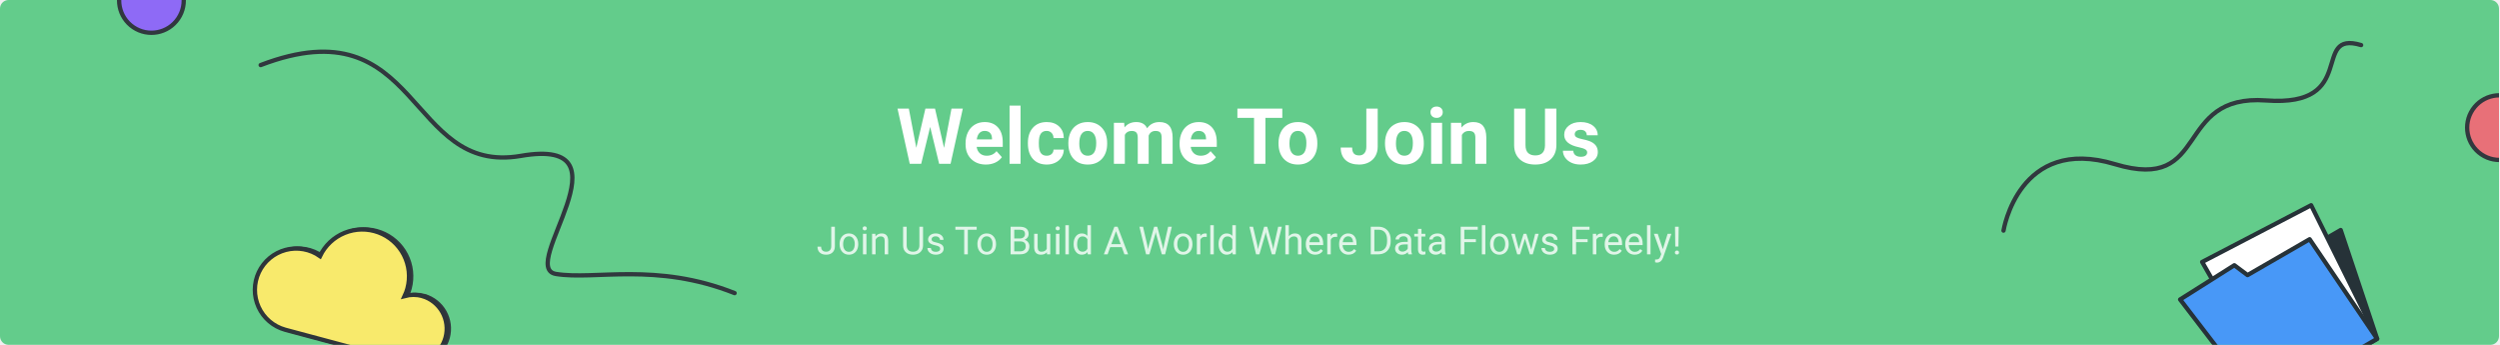
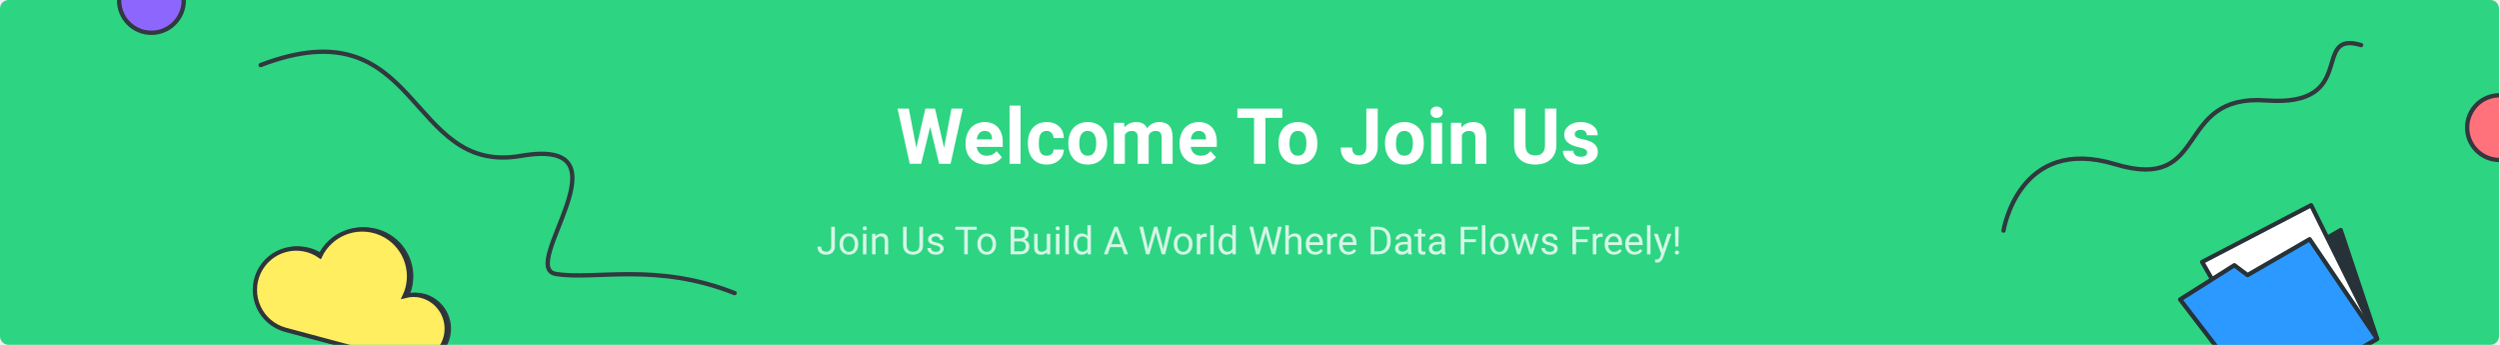
<svg xmlns="http://www.w3.org/2000/svg" width="1160" height="160" viewBox="0 0 1160 160" fill="none">
-   <rect width="1160" height="160" rx="4" fill="#63CC8B" />
+   <rect width="1160" height="160" rx="4" fill="#2DD482" />
  <mask id="mask0" mask-type="alpha" maskUnits="userSpaceOnUse" x="0" y="0" width="1160" height="160">
    <rect width="1160" height="160" rx="4" fill="url(#paint0_linear)" />
  </mask>
  <g mask="url(#mask0)">
    <path d="M197.012 137.334C194.338 136.62 191.524 136.622 188.851 137.341C189.38 136.212 189.808 135.039 190.13 133.835C191.536 128.602 190.936 123.032 188.448 118.218C185.961 113.404 181.764 109.693 176.681 107.813C171.599 105.934 165.997 106.02 160.976 108.057C155.954 110.093 151.874 113.933 149.537 118.821C147.251 117.212 144.64 116.121 141.888 115.626C139.136 115.131 136.31 115.244 133.606 115.956C130.902 116.669 128.387 117.963 126.236 119.75C124.085 121.537 122.351 123.772 121.155 126.299C119.959 128.826 119.33 131.585 119.311 134.38C119.293 137.176 119.886 139.943 121.05 142.485C122.213 145.028 123.918 147.285 126.045 149.1C128.172 150.914 130.67 152.242 133.365 152.989L188.834 167.852C192.844 168.831 197.077 168.2 200.628 166.097C204.178 163.993 206.765 160.583 207.833 156.597C208.901 152.61 208.366 148.364 206.343 144.767C204.32 141.17 200.969 138.507 197.007 137.35L197.012 137.334Z" fill="#31383E" stroke="#31383E" stroke-width="2" stroke-miterlimit="10" />
-     <path d="M196.012 137.334C193.338 136.62 190.524 136.622 187.851 137.341C188.38 136.212 188.808 135.039 189.13 133.835C190.536 128.602 189.936 123.032 187.448 118.218C184.961 113.404 180.764 109.693 175.681 107.813C170.599 105.934 164.997 106.02 159.976 108.057C154.954 110.093 150.874 113.933 148.537 118.821C146.251 117.212 143.64 116.121 140.888 115.626C138.136 115.131 135.31 115.244 132.606 115.956C129.902 116.669 127.387 117.963 125.236 119.75C123.085 121.537 121.351 123.772 120.155 126.299C118.959 128.826 118.33 131.585 118.311 134.38C118.293 137.176 118.886 139.943 120.05 142.485C121.213 145.028 122.918 147.285 125.045 149.1C127.172 150.914 129.67 152.242 132.365 152.989L187.834 167.852C191.844 168.831 196.077 168.2 199.628 166.097C203.178 163.993 205.765 160.583 206.833 156.597C207.901 152.61 207.366 148.364 205.343 144.767C203.32 141.17 199.969 138.507 196.007 137.35L196.012 137.334Z" fill="#F8EA6C" stroke="#2E353A" stroke-width="2" stroke-miterlimit="10" />
-     <circle cx="70.298" cy="0.216" r="15" transform="rotate(34.0512 70.2977 0.215534)" fill="#8E6AF6" stroke="#31383E" stroke-width="2" />
-     <circle cx="1160.22" cy="59.215" r="15" transform="rotate(34.0512 1160.22 59.2155)" fill="#E87078" stroke="#31383E" stroke-width="2" />
+     <path d="M196.012 137.334C193.338 136.62 190.524 136.622 187.851 137.341C188.38 136.212 188.808 135.039 189.13 133.835C190.536 128.602 189.936 123.032 187.448 118.218C184.961 113.404 180.764 109.693 175.681 107.813C170.599 105.934 164.997 106.02 159.976 108.057C154.954 110.093 150.874 113.933 148.537 118.821C146.251 117.212 143.64 116.121 140.888 115.626C138.136 115.131 135.31 115.244 132.606 115.956C129.902 116.669 127.387 117.963 125.236 119.75C123.085 121.537 121.351 123.772 120.155 126.299C118.959 128.826 118.33 131.585 118.311 134.38C118.293 137.176 118.886 139.943 120.05 142.485C121.213 145.028 122.918 147.285 125.045 149.1C127.172 150.914 129.67 152.242 132.365 152.989L187.834 167.852C191.844 168.831 196.077 168.2 199.628 166.097C203.178 163.993 205.765 160.583 206.833 156.597C207.901 152.61 207.366 148.364 205.343 144.767C203.32 141.17 199.969 138.507 196.007 137.35L196.012 137.334Z" fill="#FEEE60" stroke="#2E353A" stroke-width="2" stroke-miterlimit="10" />
+     <circle cx="70.298" cy="0.216" r="15" transform="rotate(34.0512 70.2977 0.215534)" fill="#8D67FD" stroke="#31383E" stroke-width="2" />
+     <circle cx="1160.22" cy="59.215" r="15" transform="rotate(34.0512 1160.22 59.2155)" fill="#FF727B" stroke="#31383E" stroke-width="2" />
    <path d="M121 30.189C195.651 1.651 188.461 81.584 241.776 72.329C295.09 63.075 239.925 124.154 258.066 127.116C276.208 130.077 304.385 121.512 341 136" stroke="#31383E" stroke-width="2" stroke-linecap="round" stroke-linejoin="round" />
    <path d="M930 107C930 107 937.023 62.675 981.715 76.165C1026.41 89.655 1008.53 43.403 1051.95 46.614C1095.36 49.826 1072.38 13.856 1096 20.922" stroke="#31383E" stroke-width="2" stroke-linecap="round" stroke-linejoin="round" />
    <path d="M1103.43 157.21L1086.52 106.735L1024.96 142.277L1049.74 188.213L1103.43 157.21Z" fill="#263238" stroke="#263238" stroke-width="2" stroke-linecap="round" stroke-linejoin="round" />
    <path d="M1022.21 121.553L1051.97 173.554L1101.17 152.399L1072.79 95.227L1022.21 121.553Z" fill="white" stroke="#263238" stroke-width="2" stroke-linecap="round" stroke-linejoin="round" />
-     <path d="M1011.98 138.955L1049.74 188.213L1103.43 157.21L1072.1 111.003L1043.28 127.643L1037.15 123.069L1011.98 138.955Z" fill="#4898F7" stroke="#263238" stroke-width="2" stroke-linecap="round" stroke-linejoin="round" />
+     <path d="M1011.98 138.955L1049.74 188.213L1103.43 157.21L1072.1 111.003L1043.28 127.643L1037.15 123.069L1011.98 138.955Z" fill="#2B99FF" stroke="#263238" stroke-width="2" stroke-linecap="round" stroke-linejoin="round" />
  </g>
  <path d="M438.219 68.617L441.664 50.406H446.92L441.242 76H435.934L431.768 58.879L427.602 76H422.293L416.615 50.406H421.871L425.334 68.582L429.553 50.406H434.018L438.219 68.617ZM457.643 76.352C454.854 76.352 452.58 75.496 450.822 73.785C449.076 72.074 448.203 69.795 448.203 66.947V66.455C448.203 64.545 448.572 62.84 449.311 61.34C450.049 59.828 451.092 58.668 452.439 57.859C453.799 57.039 455.346 56.629 457.08 56.629C459.682 56.629 461.727 57.449 463.215 59.09C464.715 60.73 465.465 63.057 465.465 66.068V68.143H453.354C453.518 69.385 454.01 70.381 454.83 71.131C455.662 71.881 456.711 72.256 457.977 72.256C459.934 72.256 461.463 71.547 462.564 70.129L465.061 72.924C464.299 74.002 463.268 74.846 461.967 75.455C460.666 76.053 459.225 76.352 457.643 76.352ZM457.062 60.742C456.055 60.742 455.234 61.082 454.602 61.762C453.98 62.441 453.582 63.414 453.406 64.68H460.473V64.275C460.449 63.15 460.145 62.283 459.559 61.674C458.973 61.053 458.141 60.742 457.062 60.742ZM473.727 76H468.629V49H473.727V76ZM485.838 72.256C486.775 72.256 487.537 71.998 488.123 71.482C488.709 70.967 489.014 70.281 489.037 69.426H493.801C493.789 70.715 493.438 71.898 492.746 72.977C492.055 74.043 491.105 74.875 489.898 75.473C488.703 76.059 487.379 76.352 485.926 76.352C483.207 76.352 481.062 75.49 479.492 73.768C477.922 72.033 477.137 69.643 477.137 66.596V66.262C477.137 63.332 477.916 60.994 479.475 59.248C481.033 57.502 483.172 56.629 485.891 56.629C488.27 56.629 490.174 57.309 491.604 58.668C493.045 60.016 493.777 61.815 493.801 64.064H489.037C489.014 63.08 488.709 62.283 488.123 61.674C487.537 61.053 486.764 60.742 485.803 60.742C484.619 60.742 483.723 61.176 483.113 62.043C482.516 62.898 482.217 64.293 482.217 66.227V66.754C482.217 68.711 482.516 70.117 483.113 70.973C483.711 71.828 484.619 72.256 485.838 72.256ZM495.91 66.314C495.91 64.428 496.273 62.746 497 61.27C497.727 59.793 498.77 58.65 500.129 57.842C501.5 57.033 503.088 56.629 504.893 56.629C507.459 56.629 509.551 57.414 511.168 58.984C512.797 60.555 513.705 62.688 513.893 65.383L513.928 66.684C513.928 69.602 513.113 71.945 511.484 73.715C509.855 75.473 507.67 76.352 504.928 76.352C502.186 76.352 499.994 75.473 498.354 73.715C496.725 71.957 495.91 69.566 495.91 66.543V66.314ZM500.99 66.684C500.99 68.488 501.33 69.871 502.01 70.832C502.689 71.781 503.662 72.256 504.928 72.256C506.158 72.256 507.119 71.787 507.811 70.85C508.502 69.9 508.848 68.389 508.848 66.314C508.848 64.545 508.502 63.174 507.811 62.201C507.119 61.228 506.146 60.742 504.893 60.742C503.65 60.742 502.689 61.228 502.01 62.201C501.33 63.162 500.99 64.656 500.99 66.684ZM521.82 56.98L521.979 59.107C523.326 57.455 525.148 56.629 527.445 56.629C529.895 56.629 531.576 57.596 532.49 59.529C533.826 57.596 535.73 56.629 538.203 56.629C540.266 56.629 541.801 57.232 542.809 58.44C543.816 59.635 544.32 61.44 544.32 63.853V76H539.223V63.871C539.223 62.793 539.012 62.008 538.59 61.516C538.168 61.012 537.424 60.76 536.357 60.76C534.834 60.76 533.779 61.486 533.193 62.94L533.211 76H528.131V63.889C528.131 62.787 527.914 61.99 527.48 61.498C527.047 61.006 526.309 60.76 525.266 60.76C523.824 60.76 522.781 61.357 522.137 62.553V76H517.057V56.98H521.82ZM556.994 76.352C554.205 76.352 551.932 75.496 550.174 73.785C548.428 72.074 547.555 69.795 547.555 66.947V66.455C547.555 64.545 547.924 62.84 548.662 61.34C549.4 59.828 550.443 58.668 551.791 57.859C553.15 57.039 554.697 56.629 556.432 56.629C559.033 56.629 561.078 57.449 562.566 59.09C564.066 60.73 564.816 63.057 564.816 66.068V68.143H552.705C552.869 69.385 553.361 70.381 554.182 71.131C555.014 71.881 556.062 72.256 557.328 72.256C559.285 72.256 560.814 71.547 561.916 70.129L564.412 72.924C563.65 74.002 562.619 74.846 561.318 75.455C560.018 76.053 558.576 76.352 556.994 76.352ZM556.414 60.742C555.406 60.742 554.586 61.082 553.953 61.762C553.332 62.441 552.934 63.414 552.758 64.68H559.824V64.275C559.801 63.15 559.496 62.283 558.91 61.674C558.324 61.053 557.492 60.742 556.414 60.742ZM595.227 54.678H587.387V76H582.113V54.678H574.379V50.406H595.227V54.678ZM593.469 66.314C593.469 64.428 593.832 62.746 594.559 61.27C595.285 59.793 596.328 58.65 597.688 57.842C599.059 57.033 600.646 56.629 602.451 56.629C605.018 56.629 607.109 57.414 608.727 58.984C610.355 60.555 611.264 62.688 611.451 65.383L611.486 66.684C611.486 69.602 610.672 71.945 609.043 73.715C607.414 75.473 605.229 76.352 602.486 76.352C599.744 76.352 597.553 75.473 595.912 73.715C594.283 71.957 593.469 69.566 593.469 66.543V66.314ZM598.549 66.684C598.549 68.488 598.889 69.871 599.568 70.832C600.248 71.781 601.221 72.256 602.486 72.256C603.717 72.256 604.678 71.787 605.369 70.85C606.061 69.9 606.406 68.389 606.406 66.314C606.406 64.545 606.061 63.174 605.369 62.201C604.678 61.228 603.705 60.742 602.451 60.742C601.209 60.742 600.248 61.228 599.568 62.201C598.889 63.162 598.549 64.656 598.549 66.684ZM634.232 50.406H639.506V68.125C639.506 69.754 639.143 71.195 638.416 72.449C637.701 73.691 636.688 74.652 635.375 75.332C634.062 76.012 632.58 76.352 630.928 76.352C628.221 76.352 626.111 75.666 624.6 74.295C623.088 72.912 622.332 70.961 622.332 68.441H627.641C627.641 69.695 627.904 70.621 628.432 71.219C628.959 71.816 629.791 72.115 630.928 72.115C631.936 72.115 632.738 71.769 633.336 71.078C633.934 70.387 634.232 69.402 634.232 68.125V50.406ZM642.898 66.314C642.898 64.428 643.262 62.746 643.988 61.27C644.715 59.793 645.758 58.65 647.117 57.842C648.488 57.033 650.076 56.629 651.881 56.629C654.447 56.629 656.539 57.414 658.156 58.984C659.785 60.555 660.693 62.688 660.881 65.383L660.916 66.684C660.916 69.602 660.102 71.945 658.473 73.715C656.844 75.473 654.658 76.352 651.916 76.352C649.174 76.352 646.982 75.473 645.342 73.715C643.713 71.957 642.898 69.566 642.898 66.543V66.314ZM647.979 66.684C647.979 68.488 648.318 69.871 648.998 70.832C649.678 71.781 650.65 72.256 651.916 72.256C653.146 72.256 654.107 71.787 654.799 70.85C655.49 69.9 655.836 68.389 655.836 66.314C655.836 64.545 655.49 63.174 654.799 62.201C654.107 61.228 653.135 60.742 651.881 60.742C650.639 60.742 649.678 61.228 648.998 62.201C648.318 63.162 647.979 64.656 647.979 66.684ZM669.406 76H664.309V56.98H669.406V76ZM664.01 52.059C664.01 51.297 664.262 50.67 664.766 50.178C665.281 49.685 665.979 49.44 666.857 49.44C667.725 49.44 668.416 49.685 668.932 50.178C669.447 50.67 669.705 51.297 669.705 52.059C669.705 52.832 669.441 53.465 668.914 53.957C668.398 54.449 667.713 54.695 666.857 54.695C666.002 54.695 665.311 54.449 664.783 53.957C664.268 53.465 664.01 52.832 664.01 52.059ZM678.283 56.98L678.441 59.178C679.801 57.478 681.623 56.629 683.908 56.629C685.924 56.629 687.424 57.221 688.408 58.404C689.393 59.588 689.896 61.357 689.92 63.713V76H684.84V63.836C684.84 62.758 684.605 61.978 684.137 61.498C683.668 61.006 682.889 60.76 681.799 60.76C680.369 60.76 679.297 61.369 678.582 62.588V76H673.502V56.98H678.283ZM722.457 50.406V67.264C722.457 70.064 721.578 72.279 719.82 73.908C718.074 75.537 715.684 76.352 712.648 76.352C709.66 76.352 707.287 75.561 705.529 73.978C703.771 72.397 702.875 70.223 702.84 67.457V50.406H708.113V67.299C708.113 68.975 708.512 70.199 709.309 70.973C710.117 71.734 711.23 72.115 712.648 72.115C715.613 72.115 717.119 70.557 717.166 67.439V50.406H722.457ZM736.748 70.744C736.748 70.123 736.438 69.637 735.816 69.285C735.207 68.922 734.223 68.6 732.863 68.318C728.34 67.369 726.078 65.447 726.078 62.553C726.078 60.865 726.775 59.459 728.17 58.334C729.576 57.197 731.41 56.629 733.672 56.629C736.086 56.629 738.014 57.197 739.455 58.334C740.908 59.471 741.635 60.947 741.635 62.764H736.555C736.555 62.037 736.32 61.44 735.852 60.971C735.383 60.49 734.65 60.25 733.654 60.25C732.799 60.25 732.137 60.443 731.668 60.83C731.199 61.217 730.965 61.709 730.965 62.307C730.965 62.869 731.229 63.326 731.756 63.678C732.295 64.018 733.197 64.316 734.463 64.574C735.729 64.82 736.795 65.102 737.662 65.418C740.346 66.402 741.688 68.107 741.688 70.533C741.688 72.268 740.943 73.674 739.455 74.752C737.967 75.818 736.045 76.352 733.689 76.352C732.096 76.352 730.678 76.07 729.436 75.508C728.205 74.934 727.238 74.154 726.535 73.17C725.832 72.174 725.48 71.102 725.48 69.953H730.297C730.344 70.856 730.678 71.547 731.299 72.027C731.92 72.508 732.752 72.748 733.795 72.748C734.768 72.748 735.5 72.566 735.992 72.203C736.496 71.828 736.748 71.342 736.748 70.744Z" fill="white" />
  <path d="M385.847 105.203H387.543V114.265C387.543 115.489 387.174 116.447 386.436 117.139C385.703 117.83 384.725 118.176 383.5 118.176C382.229 118.176 381.238 117.851 380.529 117.2C379.82 116.55 379.466 115.639 379.466 114.467H381.153C381.153 115.199 381.353 115.771 381.751 116.181C382.155 116.591 382.738 116.796 383.5 116.796C384.197 116.796 384.76 116.576 385.188 116.137C385.621 115.697 385.841 115.082 385.847 114.291V105.203ZM389.731 113.157C389.731 112.226 389.913 111.388 390.276 110.644C390.646 109.899 391.155 109.325 391.806 108.921C392.462 108.517 393.209 108.314 394.047 108.314C395.342 108.314 396.388 108.763 397.185 109.659C397.987 110.556 398.389 111.748 398.389 113.236V113.351C398.389 114.276 398.21 115.108 397.853 115.847C397.501 116.579 396.994 117.15 396.332 117.561C395.676 117.971 394.92 118.176 394.064 118.176C392.775 118.176 391.729 117.728 390.927 116.831C390.13 115.935 389.731 114.748 389.731 113.271V113.157ZM391.366 113.351C391.366 114.405 391.609 115.252 392.096 115.891C392.588 116.529 393.244 116.849 394.064 116.849C394.891 116.849 395.547 116.526 396.033 115.882C396.52 115.231 396.763 114.323 396.763 113.157C396.763 112.114 396.514 111.271 396.016 110.626C395.523 109.976 394.867 109.65 394.047 109.65C393.244 109.65 392.597 109.97 392.104 110.608C391.612 111.247 391.366 112.161 391.366 113.351ZM402.194 118H400.568V108.49H402.194V118ZM400.437 105.968C400.437 105.704 400.516 105.481 400.674 105.3C400.838 105.118 401.078 105.027 401.395 105.027C401.711 105.027 401.951 105.118 402.115 105.3C402.279 105.481 402.361 105.704 402.361 105.968C402.361 106.231 402.279 106.451 402.115 106.627C401.951 106.803 401.711 106.891 401.395 106.891C401.078 106.891 400.838 106.803 400.674 106.627C400.516 106.451 400.437 106.231 400.437 105.968ZM406.343 108.49L406.396 109.686C407.122 108.771 408.071 108.314 409.243 108.314C411.253 108.314 412.267 109.448 412.284 111.716V118H410.658V111.707C410.652 111.021 410.494 110.515 410.184 110.187C409.879 109.858 409.401 109.694 408.751 109.694C408.224 109.694 407.761 109.835 407.362 110.116C406.964 110.397 406.653 110.767 406.431 111.224V118H404.805V108.49H406.343ZM428.465 105.203V113.904C428.459 115.111 428.078 116.099 427.322 116.866C426.572 117.634 425.553 118.064 424.264 118.158L423.815 118.176C422.415 118.176 421.299 117.798 420.467 117.042C419.635 116.286 419.213 115.246 419.201 113.922V105.203H420.871V113.869C420.871 114.795 421.126 115.516 421.636 116.031C422.146 116.541 422.872 116.796 423.815 116.796C424.771 116.796 425.5 116.541 426.004 116.031C426.514 115.521 426.769 114.804 426.769 113.878V105.203H428.465ZM436.41 115.478C436.41 115.038 436.243 114.698 435.909 114.458C435.581 114.212 435.004 114.001 434.178 113.825C433.357 113.649 432.704 113.438 432.218 113.192C431.737 112.946 431.38 112.653 431.146 112.313C430.917 111.974 430.803 111.569 430.803 111.101C430.803 110.321 431.131 109.662 431.787 109.123C432.449 108.584 433.293 108.314 434.318 108.314C435.396 108.314 436.27 108.593 436.938 109.149C437.611 109.706 437.948 110.418 437.948 111.285H436.313C436.313 110.84 436.123 110.456 435.742 110.134C435.367 109.812 434.893 109.65 434.318 109.65C433.727 109.65 433.264 109.779 432.93 110.037C432.596 110.295 432.429 110.632 432.429 111.048C432.429 111.44 432.584 111.736 432.895 111.936C433.205 112.135 433.765 112.325 434.573 112.507C435.388 112.688 436.047 112.905 436.551 113.157C437.055 113.409 437.427 113.714 437.667 114.071C437.913 114.423 438.036 114.854 438.036 115.363C438.036 116.213 437.696 116.896 437.017 117.411C436.337 117.921 435.455 118.176 434.371 118.176C433.609 118.176 432.936 118.041 432.35 117.771C431.764 117.502 431.304 117.127 430.97 116.646C430.642 116.16 430.478 115.636 430.478 115.073H432.104C432.133 115.618 432.35 116.052 432.754 116.374C433.164 116.69 433.703 116.849 434.371 116.849C434.986 116.849 435.479 116.726 435.848 116.479C436.223 116.228 436.41 115.894 436.41 115.478ZM453.364 106.592H449.251V118H447.572V106.592H443.468V105.203H453.364V106.592ZM453.698 113.157C453.698 112.226 453.88 111.388 454.243 110.644C454.612 109.899 455.122 109.325 455.772 108.921C456.429 108.517 457.176 108.314 458.014 108.314C459.309 108.314 460.354 108.763 461.151 109.659C461.954 110.556 462.355 111.748 462.355 113.236V113.351C462.355 114.276 462.177 115.108 461.819 115.847C461.468 116.579 460.961 117.15 460.299 117.561C459.643 117.971 458.887 118.176 458.031 118.176C456.742 118.176 455.696 117.728 454.894 116.831C454.097 115.935 453.698 114.748 453.698 113.271V113.157ZM455.333 113.351C455.333 114.405 455.576 115.252 456.062 115.891C456.555 116.529 457.211 116.849 458.031 116.849C458.857 116.849 459.514 116.526 460 115.882C460.486 115.231 460.729 114.323 460.729 113.157C460.729 112.114 460.48 111.271 459.982 110.626C459.49 109.976 458.834 109.65 458.014 109.65C457.211 109.65 456.563 109.97 456.071 110.608C455.579 111.247 455.333 112.161 455.333 113.351ZM469.114 118V105.203H473.298C474.687 105.203 475.729 105.49 476.427 106.064C477.13 106.639 477.481 107.488 477.481 108.613C477.481 109.211 477.312 109.741 476.972 110.204C476.632 110.661 476.169 111.016 475.583 111.268C476.274 111.461 476.819 111.83 477.218 112.375C477.622 112.914 477.824 113.559 477.824 114.309C477.824 115.457 477.452 116.359 476.708 117.016C475.964 117.672 474.912 118 473.553 118H469.114ZM470.802 112.015V116.62H473.588C474.373 116.62 474.991 116.418 475.442 116.014C475.899 115.604 476.128 115.041 476.128 114.326C476.128 112.785 475.29 112.015 473.614 112.015H470.802ZM470.802 110.661H473.351C474.089 110.661 474.678 110.477 475.117 110.107C475.562 109.738 475.785 109.237 475.785 108.604C475.785 107.901 475.58 107.392 475.17 107.075C474.76 106.753 474.136 106.592 473.298 106.592H470.802V110.661ZM485.945 117.06C485.312 117.804 484.384 118.176 483.159 118.176C482.146 118.176 481.372 117.883 480.839 117.297C480.312 116.705 480.045 115.832 480.039 114.678V108.49H481.665V114.634C481.665 116.075 482.251 116.796 483.423 116.796C484.665 116.796 485.491 116.333 485.901 115.407V108.49H487.527V118H485.98L485.945 117.06ZM491.772 118H490.146V108.49H491.772V118ZM490.015 105.968C490.015 105.704 490.094 105.481 490.252 105.3C490.416 105.118 490.656 105.027 490.973 105.027C491.289 105.027 491.529 105.118 491.693 105.3C491.857 105.481 491.939 105.704 491.939 105.968C491.939 106.231 491.857 106.451 491.693 106.627C491.529 106.803 491.289 106.891 490.973 106.891C490.656 106.891 490.416 106.803 490.252 106.627C490.094 106.451 490.015 106.231 490.015 105.968ZM496.149 118H494.523V104.5H496.149V118ZM498.364 113.166C498.364 111.707 498.71 110.535 499.401 109.65C500.093 108.76 500.998 108.314 502.117 108.314C503.23 108.314 504.112 108.695 504.763 109.457V104.5H506.389V118H504.895L504.815 116.98C504.165 117.777 503.26 118.176 502.1 118.176C500.998 118.176 500.099 117.725 499.401 116.822C498.71 115.92 498.364 114.742 498.364 113.289V113.166ZM499.99 113.351C499.99 114.429 500.213 115.272 500.658 115.882C501.104 116.491 501.719 116.796 502.504 116.796C503.535 116.796 504.288 116.333 504.763 115.407V111.039C504.276 110.143 503.529 109.694 502.521 109.694C501.725 109.694 501.104 110.002 500.658 110.617C500.213 111.232 499.99 112.144 499.99 113.351ZM520.706 114.66H515.345L514.141 118H512.4L517.287 105.203H518.764L523.659 118H521.928L520.706 114.66ZM515.854 113.271H520.205L518.025 107.286L515.854 113.271ZM532.606 113.966L532.853 115.653L533.213 114.133L535.744 105.203H537.168L539.638 114.133L539.989 115.68L540.262 113.957L542.248 105.203H543.944L540.842 118H539.304L536.667 108.675L536.465 107.699L536.263 108.675L533.529 118H531.991L528.897 105.203H530.585L532.606 113.966ZM544.858 113.157C544.858 112.226 545.04 111.388 545.403 110.644C545.772 109.899 546.282 109.325 546.933 108.921C547.589 108.517 548.336 108.314 549.174 108.314C550.469 108.314 551.515 108.763 552.312 109.659C553.114 110.556 553.516 111.748 553.516 113.236V113.351C553.516 114.276 553.337 115.108 552.979 115.847C552.628 116.579 552.121 117.15 551.459 117.561C550.803 117.971 550.047 118.176 549.191 118.176C547.902 118.176 546.856 117.728 546.054 116.831C545.257 115.935 544.858 114.748 544.858 113.271V113.157ZM546.493 113.351C546.493 114.405 546.736 115.252 547.223 115.891C547.715 116.529 548.371 116.849 549.191 116.849C550.018 116.849 550.674 116.526 551.16 115.882C551.646 115.231 551.89 114.323 551.89 113.157C551.89 112.114 551.641 111.271 551.143 110.626C550.65 109.976 549.994 109.65 549.174 109.65C548.371 109.65 547.724 109.97 547.231 110.608C546.739 111.247 546.493 112.161 546.493 113.351ZM560.151 109.949C559.905 109.908 559.639 109.888 559.352 109.888C558.285 109.888 557.562 110.342 557.181 111.25V118H555.555V108.49H557.137L557.163 109.589C557.696 108.739 558.452 108.314 559.431 108.314C559.747 108.314 559.987 108.355 560.151 108.438V109.949ZM563.421 118H561.795V104.5H563.421V118ZM565.636 113.166C565.636 111.707 565.981 110.535 566.673 109.65C567.364 108.76 568.27 108.314 569.389 108.314C570.502 108.314 571.384 108.695 572.034 109.457V104.5H573.66V118H572.166L572.087 116.98C571.437 117.777 570.531 118.176 569.371 118.176C568.27 118.176 567.37 117.725 566.673 116.822C565.981 115.92 565.636 114.742 565.636 113.289V113.166ZM567.262 113.351C567.262 114.429 567.484 115.272 567.93 115.882C568.375 116.491 568.99 116.796 569.775 116.796C570.807 116.796 571.56 116.333 572.034 115.407V111.039C571.548 110.143 570.801 109.694 569.793 109.694C568.996 109.694 568.375 110.002 567.93 110.617C567.484 111.232 567.262 112.144 567.262 113.351ZM583.671 113.966L583.917 115.653L584.277 114.133L586.809 105.203H588.232L590.702 114.133L591.054 115.68L591.326 113.957L593.312 105.203H595.009L591.906 118H590.368L587.731 108.675L587.529 107.699L587.327 108.675L584.594 118H583.056L579.962 105.203H581.649L583.671 113.966ZM598.261 109.642C598.981 108.757 599.919 108.314 601.073 108.314C603.083 108.314 604.097 109.448 604.114 111.716V118H602.488V111.707C602.482 111.021 602.324 110.515 602.014 110.187C601.709 109.858 601.231 109.694 600.581 109.694C600.054 109.694 599.591 109.835 599.192 110.116C598.794 110.397 598.483 110.767 598.261 111.224V118H596.635V104.5H598.261V109.642ZM610.495 118.176C609.206 118.176 608.157 117.754 607.349 116.91C606.54 116.061 606.136 114.927 606.136 113.509V113.21C606.136 112.267 606.314 111.426 606.672 110.688C607.035 109.943 607.539 109.363 608.184 108.947C608.834 108.525 609.537 108.314 610.293 108.314C611.529 108.314 612.49 108.722 613.176 109.536C613.861 110.351 614.204 111.517 614.204 113.034V113.711H607.762C607.785 114.648 608.058 115.407 608.579 115.987C609.106 116.562 609.774 116.849 610.583 116.849C611.157 116.849 611.644 116.731 612.042 116.497C612.44 116.263 612.789 115.952 613.088 115.565L614.081 116.339C613.284 117.563 612.089 118.176 610.495 118.176ZM610.293 109.65C609.637 109.65 609.086 109.891 608.641 110.371C608.195 110.846 607.92 111.514 607.814 112.375H612.578V112.252C612.531 111.426 612.309 110.787 611.91 110.336C611.512 109.879 610.973 109.65 610.293 109.65ZM620.69 109.949C620.444 109.908 620.178 109.888 619.891 109.888C618.824 109.888 618.101 110.342 617.72 111.25V118H616.094V108.49H617.676L617.702 109.589C618.235 108.739 618.991 108.314 619.97 108.314C620.286 108.314 620.526 108.355 620.69 108.438V109.949ZM625.964 118.176C624.675 118.176 623.626 117.754 622.817 116.91C622.009 116.061 621.604 114.927 621.604 113.509V113.21C621.604 112.267 621.783 111.426 622.141 110.688C622.504 109.943 623.008 109.363 623.652 108.947C624.303 108.525 625.006 108.314 625.762 108.314C626.998 108.314 627.959 108.722 628.645 109.536C629.33 110.351 629.673 111.517 629.673 113.034V113.711H623.23C623.254 114.648 623.526 115.407 624.048 115.987C624.575 116.562 625.243 116.849 626.052 116.849C626.626 116.849 627.112 116.731 627.511 116.497C627.909 116.263 628.258 115.952 628.557 115.565L629.55 116.339C628.753 117.563 627.558 118.176 625.964 118.176ZM625.762 109.65C625.105 109.65 624.555 109.891 624.109 110.371C623.664 110.846 623.389 111.514 623.283 112.375H628.047V112.252C628 111.426 627.777 110.787 627.379 110.336C626.98 109.879 626.441 109.65 625.762 109.65ZM636.282 118V105.203H639.895C641.008 105.203 641.992 105.449 642.848 105.941C643.703 106.434 644.362 107.134 644.825 108.042C645.294 108.95 645.531 109.993 645.537 111.171V111.988C645.537 113.195 645.303 114.253 644.834 115.161C644.371 116.069 643.706 116.767 642.839 117.253C641.978 117.739 640.973 117.988 639.824 118H636.282ZM637.97 106.592V116.62H639.745C641.046 116.62 642.057 116.216 642.777 115.407C643.504 114.599 643.867 113.447 643.867 111.953V111.206C643.867 109.753 643.524 108.625 642.839 107.822C642.159 107.014 641.192 106.604 639.938 106.592H637.97ZM653.711 118C653.617 117.812 653.541 117.479 653.482 116.998C652.727 117.783 651.824 118.176 650.775 118.176C649.838 118.176 649.067 117.912 648.464 117.385C647.866 116.852 647.567 116.178 647.567 115.363C647.567 114.373 647.942 113.605 648.692 113.061C649.448 112.51 650.509 112.234 651.874 112.234H653.456V111.487C653.456 110.919 653.286 110.468 652.946 110.134C652.606 109.794 652.105 109.624 651.443 109.624C650.863 109.624 650.377 109.771 649.984 110.063C649.592 110.356 649.396 110.711 649.396 111.127H647.761C647.761 110.652 647.928 110.195 648.262 109.756C648.602 109.311 649.059 108.959 649.633 108.701C650.213 108.443 650.849 108.314 651.54 108.314C652.636 108.314 653.494 108.59 654.115 109.141C654.736 109.686 655.059 110.438 655.082 111.399V115.776C655.082 116.649 655.193 117.344 655.416 117.859V118H653.711ZM651.013 116.761C651.522 116.761 652.006 116.629 652.463 116.365C652.92 116.102 653.251 115.759 653.456 115.337V113.386H652.182C650.189 113.386 649.193 113.969 649.193 115.135C649.193 115.645 649.363 116.043 649.703 116.33C650.043 116.617 650.479 116.761 651.013 116.761ZM659.837 106.188V108.49H661.612V109.747H659.837V115.645C659.837 116.025 659.916 116.312 660.074 116.506C660.232 116.693 660.502 116.787 660.883 116.787C661.07 116.787 661.328 116.752 661.656 116.682V118C661.229 118.117 660.812 118.176 660.408 118.176C659.682 118.176 659.134 117.956 658.765 117.517C658.396 117.077 658.211 116.453 658.211 115.645V109.747H656.479V108.49H658.211V106.188H659.837ZM669.391 118C669.297 117.812 669.221 117.479 669.162 116.998C668.406 117.783 667.504 118.176 666.455 118.176C665.518 118.176 664.747 117.912 664.144 117.385C663.546 116.852 663.247 116.178 663.247 115.363C663.247 114.373 663.622 113.605 664.372 113.061C665.128 112.51 666.188 112.234 667.554 112.234H669.136V111.487C669.136 110.919 668.966 110.468 668.626 110.134C668.286 109.794 667.785 109.624 667.123 109.624C666.543 109.624 666.057 109.771 665.664 110.063C665.271 110.356 665.075 110.711 665.075 111.127H663.44C663.44 110.652 663.607 110.195 663.941 109.756C664.281 109.311 664.738 108.959 665.312 108.701C665.893 108.443 666.528 108.314 667.22 108.314C668.315 108.314 669.174 108.59 669.795 109.141C670.416 109.686 670.738 110.438 670.762 111.399V115.776C670.762 116.649 670.873 117.344 671.096 117.859V118H669.391ZM666.692 116.761C667.202 116.761 667.686 116.629 668.143 116.365C668.6 116.102 668.931 115.759 669.136 115.337V113.386H667.861C665.869 113.386 664.873 113.969 664.873 115.135C664.873 115.645 665.043 116.043 665.383 116.33C665.723 116.617 666.159 116.761 666.692 116.761ZM685.088 112.349H679.718V118H678.03V105.203H685.958V106.592H679.718V110.969H685.088V112.349ZM689.491 118H687.865V104.5H689.491V118ZM691.671 113.157C691.671 112.226 691.853 111.388 692.216 110.644C692.585 109.899 693.095 109.325 693.745 108.921C694.401 108.517 695.148 108.314 695.986 108.314C697.281 108.314 698.327 108.763 699.124 109.659C699.927 110.556 700.328 111.748 700.328 113.236V113.351C700.328 114.276 700.149 115.108 699.792 115.847C699.44 116.579 698.934 117.15 698.271 117.561C697.615 117.971 696.859 118.176 696.004 118.176C694.715 118.176 693.669 117.728 692.866 116.831C692.069 115.935 691.671 114.748 691.671 113.271V113.157ZM693.306 113.351C693.306 114.405 693.549 115.252 694.035 115.891C694.527 116.529 695.184 116.849 696.004 116.849C696.83 116.849 697.486 116.526 697.973 115.882C698.459 115.231 698.702 114.323 698.702 113.157C698.702 112.114 698.453 111.271 697.955 110.626C697.463 109.976 696.807 109.65 695.986 109.65C695.184 109.65 694.536 109.97 694.044 110.608C693.552 111.247 693.306 112.161 693.306 113.351ZM710.787 115.759L712.615 108.49H714.241L711.473 118H710.154L707.843 110.793L705.593 118H704.274L701.515 108.49H703.132L705.004 115.609L707.219 108.49H708.528L710.787 115.759ZM721.439 115.478C721.439 115.038 721.272 114.698 720.938 114.458C720.61 114.212 720.033 114.001 719.207 113.825C718.387 113.649 717.733 113.438 717.247 113.192C716.767 112.946 716.409 112.653 716.175 112.313C715.946 111.974 715.832 111.569 715.832 111.101C715.832 110.321 716.16 109.662 716.816 109.123C717.479 108.584 718.322 108.314 719.348 108.314C720.426 108.314 721.299 108.593 721.967 109.149C722.641 109.706 722.978 110.418 722.978 111.285H721.343C721.343 110.84 721.152 110.456 720.771 110.134C720.396 109.812 719.922 109.65 719.348 109.65C718.756 109.65 718.293 109.779 717.959 110.037C717.625 110.295 717.458 110.632 717.458 111.048C717.458 111.44 717.613 111.736 717.924 111.936C718.234 112.135 718.794 112.325 719.603 112.507C720.417 112.688 721.076 112.905 721.58 113.157C722.084 113.409 722.456 113.714 722.696 114.071C722.942 114.423 723.065 114.854 723.065 115.363C723.065 116.213 722.726 116.896 722.046 117.411C721.366 117.921 720.484 118.176 719.4 118.176C718.639 118.176 717.965 118.041 717.379 117.771C716.793 117.502 716.333 117.127 715.999 116.646C715.671 116.16 715.507 115.636 715.507 115.073H717.133C717.162 115.618 717.379 116.052 717.783 116.374C718.193 116.69 718.732 116.849 719.4 116.849C720.016 116.849 720.508 116.726 720.877 116.479C721.252 116.228 721.439 115.894 721.439 115.478ZM736.961 112.349H731.591V118H729.903V105.203H737.831V106.592H731.591V110.969H736.961V112.349ZM743.966 109.949C743.72 109.908 743.453 109.888 743.166 109.888C742.1 109.888 741.376 110.342 740.995 111.25V118H739.369V108.49H740.951L740.978 109.589C741.511 108.739 742.267 108.314 743.245 108.314C743.562 108.314 743.802 108.355 743.966 108.438V109.949ZM749.239 118.176C747.95 118.176 746.901 117.754 746.093 116.91C745.284 116.061 744.88 114.927 744.88 113.509V113.21C744.88 112.267 745.059 111.426 745.416 110.688C745.779 109.943 746.283 109.363 746.928 108.947C747.578 108.525 748.281 108.314 749.037 108.314C750.273 108.314 751.234 108.722 751.92 109.536C752.605 110.351 752.948 111.517 752.948 113.034V113.711H746.506C746.529 114.648 746.802 115.407 747.323 115.987C747.851 116.562 748.519 116.849 749.327 116.849C749.901 116.849 750.388 116.731 750.786 116.497C751.185 116.263 751.533 115.952 751.832 115.565L752.825 116.339C752.028 117.563 750.833 118.176 749.239 118.176ZM749.037 109.65C748.381 109.65 747.83 109.891 747.385 110.371C746.939 110.846 746.664 111.514 746.559 112.375H751.322V112.252C751.275 111.426 751.053 110.787 750.654 110.336C750.256 109.879 749.717 109.65 749.037 109.65ZM758.784 118.176C757.495 118.176 756.446 117.754 755.638 116.91C754.829 116.061 754.425 114.927 754.425 113.509V113.21C754.425 112.267 754.604 111.426 754.961 110.688C755.324 109.943 755.828 109.363 756.473 108.947C757.123 108.525 757.826 108.314 758.582 108.314C759.818 108.314 760.779 108.722 761.465 109.536C762.15 110.351 762.493 111.517 762.493 113.034V113.711H756.051C756.074 114.648 756.347 115.407 756.868 115.987C757.396 116.562 758.063 116.849 758.872 116.849C759.446 116.849 759.933 116.731 760.331 116.497C760.729 116.263 761.078 115.952 761.377 115.565L762.37 116.339C761.573 117.563 760.378 118.176 758.784 118.176ZM758.582 109.65C757.926 109.65 757.375 109.891 756.93 110.371C756.484 110.846 756.209 111.514 756.104 112.375H760.867V112.252C760.82 111.426 760.598 110.787 760.199 110.336C759.801 109.879 759.262 109.65 758.582 109.65ZM766.149 118H764.523V104.5H766.149V118ZM771.871 115.618L774.086 108.49H775.826L772.003 119.468C771.411 121.05 770.471 121.841 769.182 121.841L768.874 121.814L768.268 121.7V120.382L768.707 120.417C769.258 120.417 769.686 120.306 769.99 120.083C770.301 119.86 770.556 119.453 770.755 118.861L771.115 117.895L767.723 108.49H769.498L771.871 115.618ZM779.104 114.388H777.637L777.522 105.203H779.228L779.104 114.388ZM777.461 117.183C777.461 116.919 777.54 116.699 777.698 116.523C777.862 116.342 778.103 116.251 778.419 116.251C778.735 116.251 778.976 116.342 779.14 116.523C779.304 116.699 779.386 116.919 779.386 117.183C779.386 117.446 779.304 117.666 779.14 117.842C778.976 118.012 778.735 118.097 778.419 118.097C778.103 118.097 777.862 118.012 777.698 117.842C777.54 117.666 777.461 117.446 777.461 117.183Z" fill="white" fill-opacity="0.8" />
  <defs>
    <linearGradient id="paint0_linear" x1="-89.417" y1="72" x2="1121.93" y2="397.218" gradientUnits="userSpaceOnUse">
      <stop stop-color="#3856F2" />
      <stop offset="1" stop-color="#6F85F5" />
    </linearGradient>
  </defs>
</svg>
